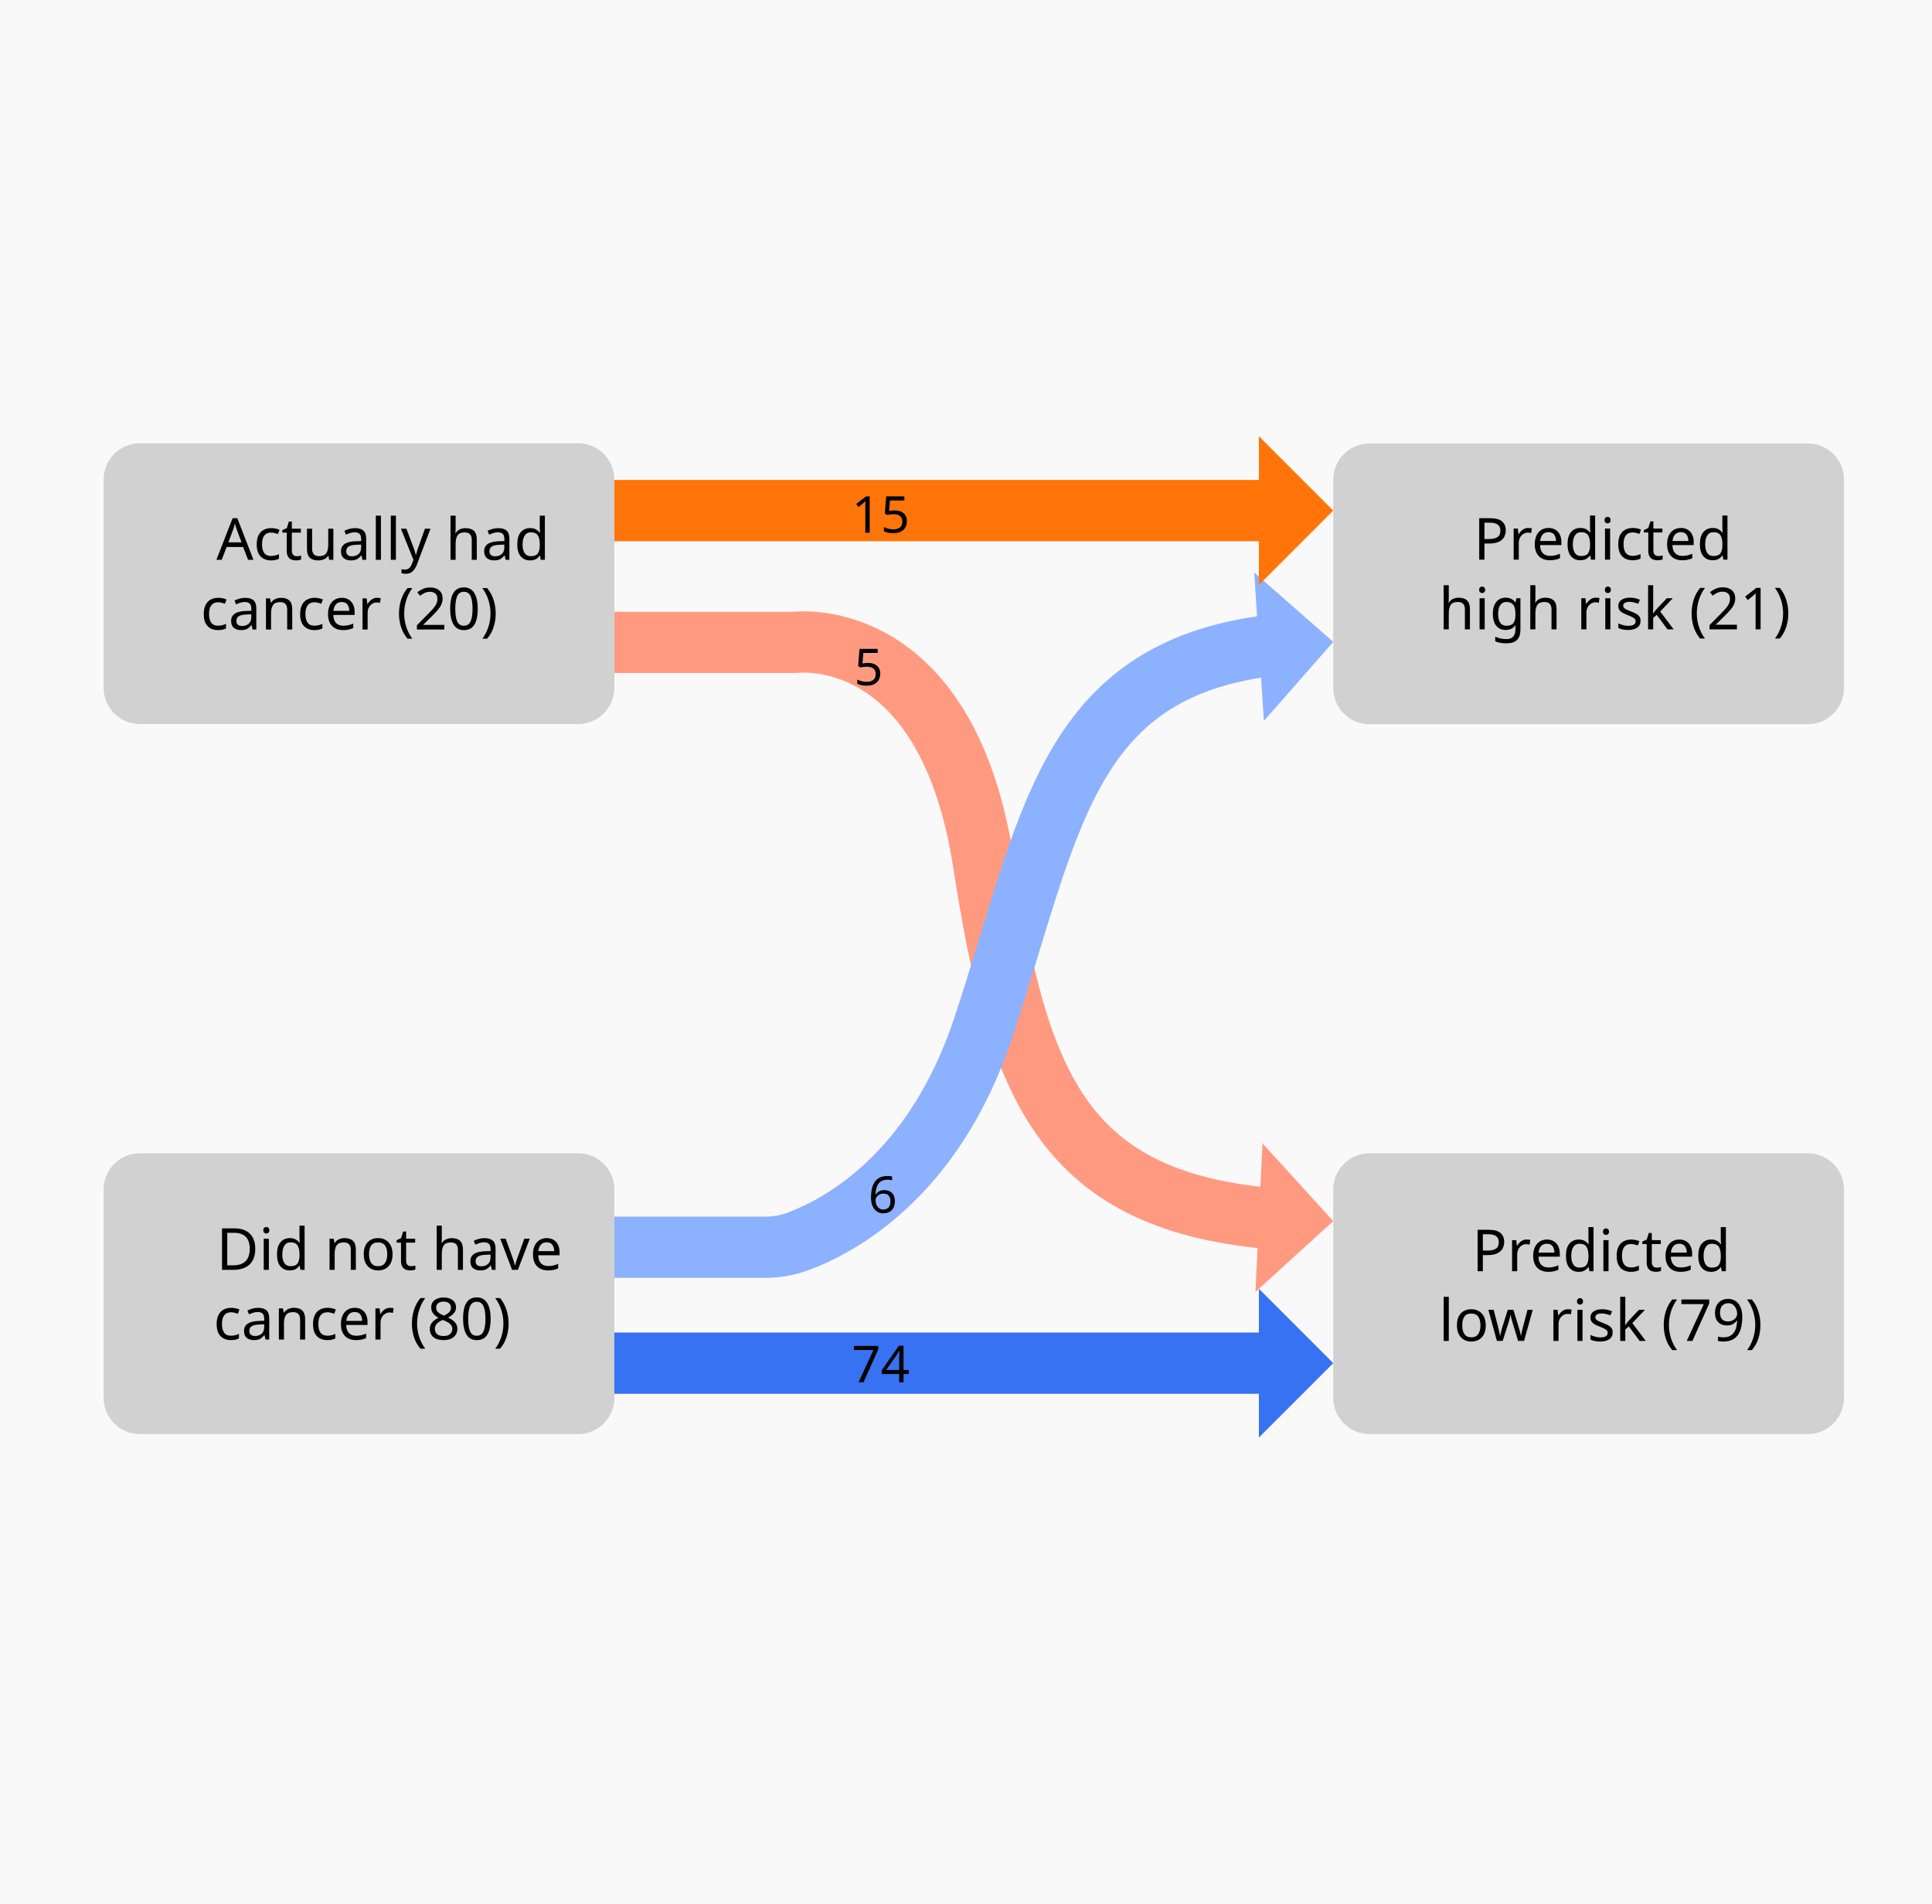
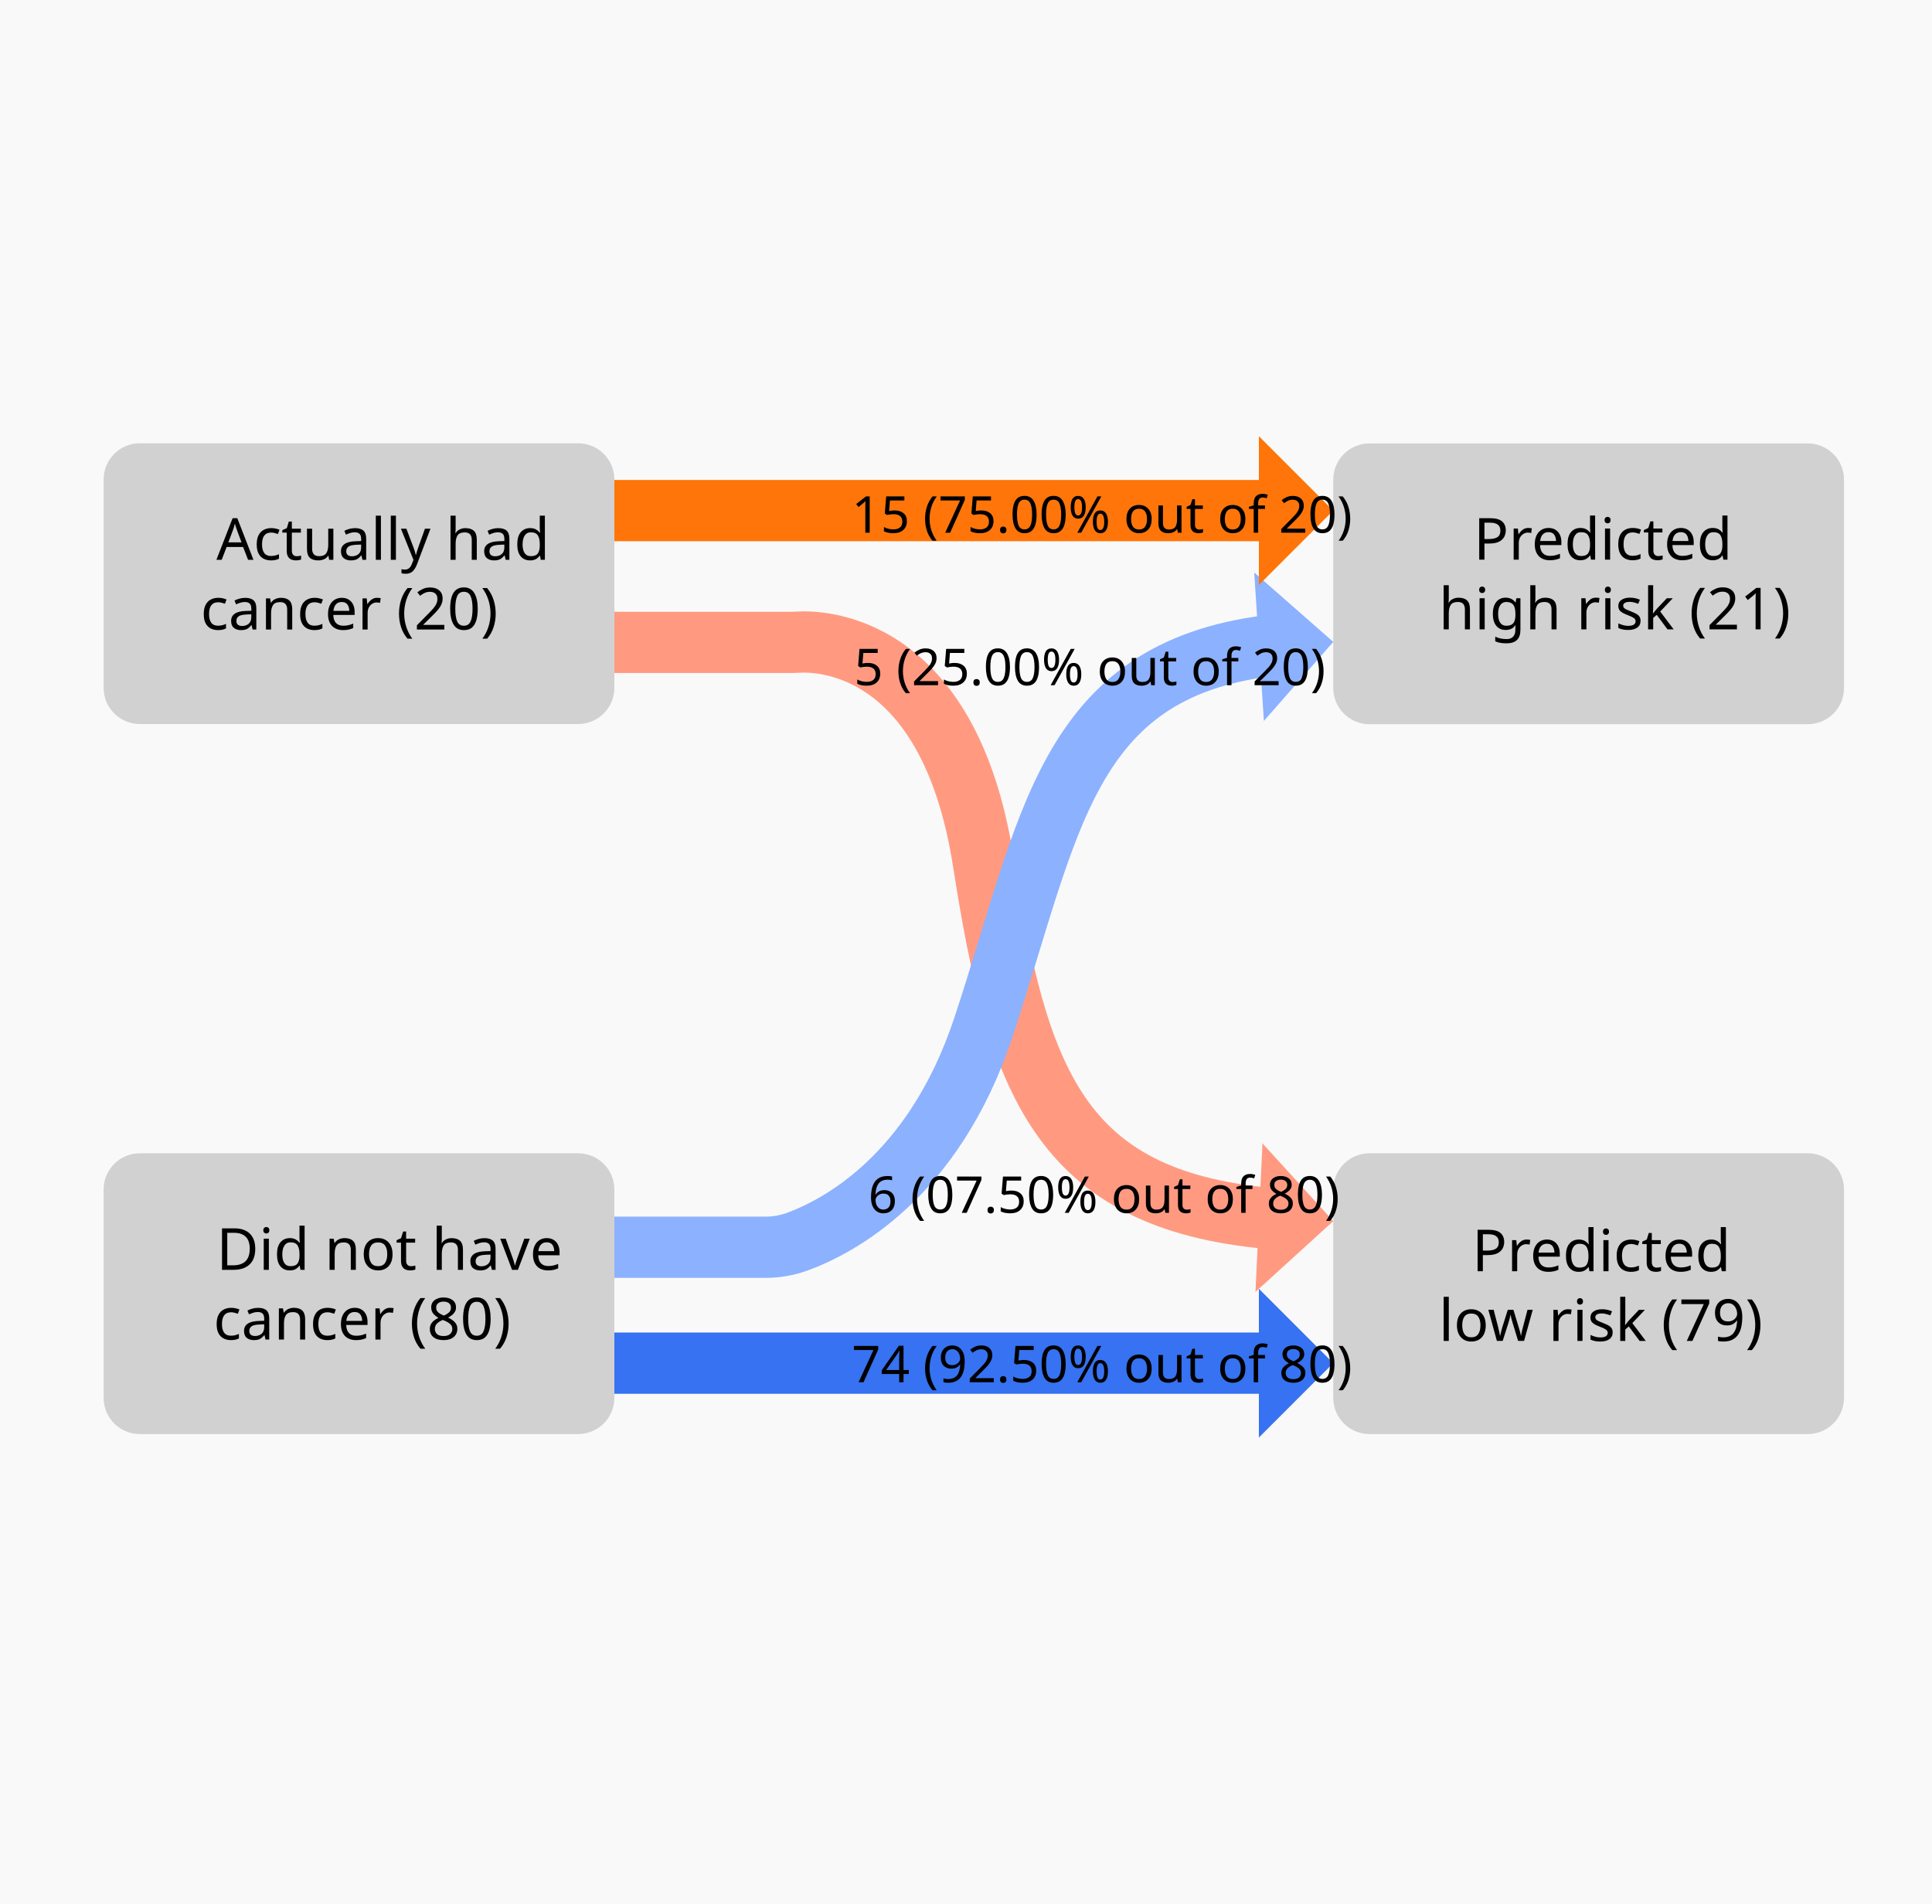
<svg xmlns="http://www.w3.org/2000/svg" version="1.1" id="Layer_1" x="0px" y="0px" viewBox="0 0 820.37 808.35" style="enable-background:new 0 0 820.37 808.35;" xml:space="preserve">
  <style type="text/css">
	.st0{fill:#F9F9F9;}
	.st1{fill:#E5E5E5;}
	.st5{fill:#3672F1;}
    .st3{fill:#FF9A81;}
    .st4{fill:#8CB1FF;}
    .st2{fill:#FF7509;}
	.st6{fill:#FFFFFF;stroke:#000000;stroke-width:3;stroke-linecap:round;stroke-miterlimit:10;}
	.st7{fill:#D1D1D1;}
	
	.st8{fill:none;stroke:#FF9A81;stroke-width:26;stroke-miterlimit:10;}
    .st9{fill:none;stroke:#8CB1FF;stroke-width:26;stroke-miterlimit:10;}
    .st11{fill:none;stroke:#3672F1;stroke-width:26;stroke-miterlimit:10;}
    .st10{fill:none;stroke:#FF7509;stroke-width:26;stroke-miterlimit:10;}
	.st12{font-family:'Helvetica-Bold';}
	.st13{font-size:21.584px;}
	.st14{font-size:24.668px;}
</style>
  <rect x="-3" y="-5" class="st0" width="827" height="827" />
  <path class="st7" d="M245.5,307.47H59.37c-8.49,0-15.37-6.88-15.37-15.37v-88.49c0-8.49,6.88-15.37,15.37-15.37H245.5  c8.49,0,15.37,6.88,15.37,15.37v88.49C260.87,300.59,253.99,307.47,245.5,307.47z" />
  <path class="st7" d="M767.63,307.54H581.5c-8.49,0-15.37-6.88-15.37-15.37v-88.49c0-8.49,6.88-15.37,15.37-15.37h186.14  c8.49,0,15.37,6.88,15.37,15.37v88.49C783,300.65,776.12,307.54,767.63,307.54z" />
  <path class="st7" d="M245.5,608.99H59.37c-8.49,0-15.37-6.88-15.37-15.37v-88.49c0-8.49,6.88-15.37,15.37-15.37H245.5  c8.49,0,15.37,6.88,15.37,15.37v88.49C260.87,602.11,253.99,608.99,245.5,608.99z" />
  <path class="st7" d="M767.63,608.99H581.5c-8.49,0-15.37-6.88-15.37-15.37v-88.49c0-8.49,6.88-15.37,15.37-15.37h186.14  c8.49,0,15.37,6.88,15.37,15.37v88.49C783,602.11,776.12,608.99,767.63,608.99z" />
  <g>
    <g>
      <path class="st8" d="M260.87,272.8h75.33c0.84,0,1.68-0.02,2.52-0.08c7.75-0.56,64.07-1.29,78.84,93.39    c14.44,92.55,32.13,143.22,121.25,151.3" />
      <g>
        <polygon class="st3" points="536.07,485.53 533.1,548.63 566.13,518.56    " />
      </g>
    </g>
  </g>
  <g>
    <g>
      <path class="st9" d="M260.87,529.65h64.27c4.44,0,8.85-0.73,13.03-2.23c16.92-6.08,58.12-27.01,79.38-91.08    c28.4-85.57,34.54-151.31,121.27-162.17" />
      <g>
        <polygon class="st4" points="532.57,243.12 536.67,306.16 566.13,272.59    " />
      </g>
    </g>
  </g>
  <g>
    <g>
      <line class="st10" x1="260.87" y1="216.83" x2="538.79" y2="216.83" />
      <g>
        <polygon class="st2" points="534.55,185.24 534.55,248.42 566.13,216.83    " />
      </g>
    </g>
  </g>
  <g>
    <g>
      <line class="st11" x1="260.87" y1="578.88" x2="538.79" y2="578.88" />
      <g>
        <polygon class="st5" points="534.55,547.29 534.55,610.46 566.13,578.88    " />
      </g>
    </g>
  </g>
-   <text transform="matrix(1 0 0 1 368.6641 515.0352)" class="st12 st13">6</text>
-   <text transform="matrix(1 0 0 1 362.6621 290.9712)" class="st12 st13">5</text>
-   <text transform="matrix(1 0 0 1 361.6348 586.9824)" class="st12 st13">74</text>
-   <text transform="matrix(1 0 0 1 361.6348 226.2188)" class="st12 st13">15</text>
+   <text transform="matrix(1 0 0 1 368.6641 515.0352)" class="st12 st13">6 (07.50% out of 80)</text>
+   <text transform="matrix(1 0 0 1 362.6621 290.9712)" class="st12 st13">5 (25.00% out of 20)</text>
+   <text transform="matrix(1 0 0 1 361.6348 586.9824)" class="st12 st13">74 (92.50% out of 80)</text>
+   <text transform="matrix(1 0 0 1 361.6348 226.2188)" class="st12 st13">15 (75.00% out of 20)</text>
  <text transform="matrix(1 0 0 1 101.8887 237.7334)">
    <tspan x="-10" y="0" class="st12 st14">Actually had</tspan>
    <tspan x="-16.73" y="29.6" class="st12 st14">cancer (20)</tspan>
  </text>
  <text transform="matrix(1 0 0 1 101.8887 539.2471)">
    <tspan x="-10" y="0" class="st12 st14">Did not have</tspan>
    <tspan x="-11.25" y="29.6" class="st12 st14">cancer (80)</tspan>
  </text>
  <text transform="matrix(1 0 0 1 600.7188 237.6724)">
    <tspan x="25" y="0" class="st12 st14">Predicted</tspan>
    <tspan x="10.2" y="29.6" class="st12 st14">high risk (21)</tspan>
  </text>
  <text transform="matrix(1 0 0 1 600.0439 539.8506)">
    <tspan x="25" y="0" class="st12 st14">Predicted</tspan>
    <tspan x="10.88" y="29.6" class="st12 st14">low risk (79)</tspan>
  </text>
</svg>
